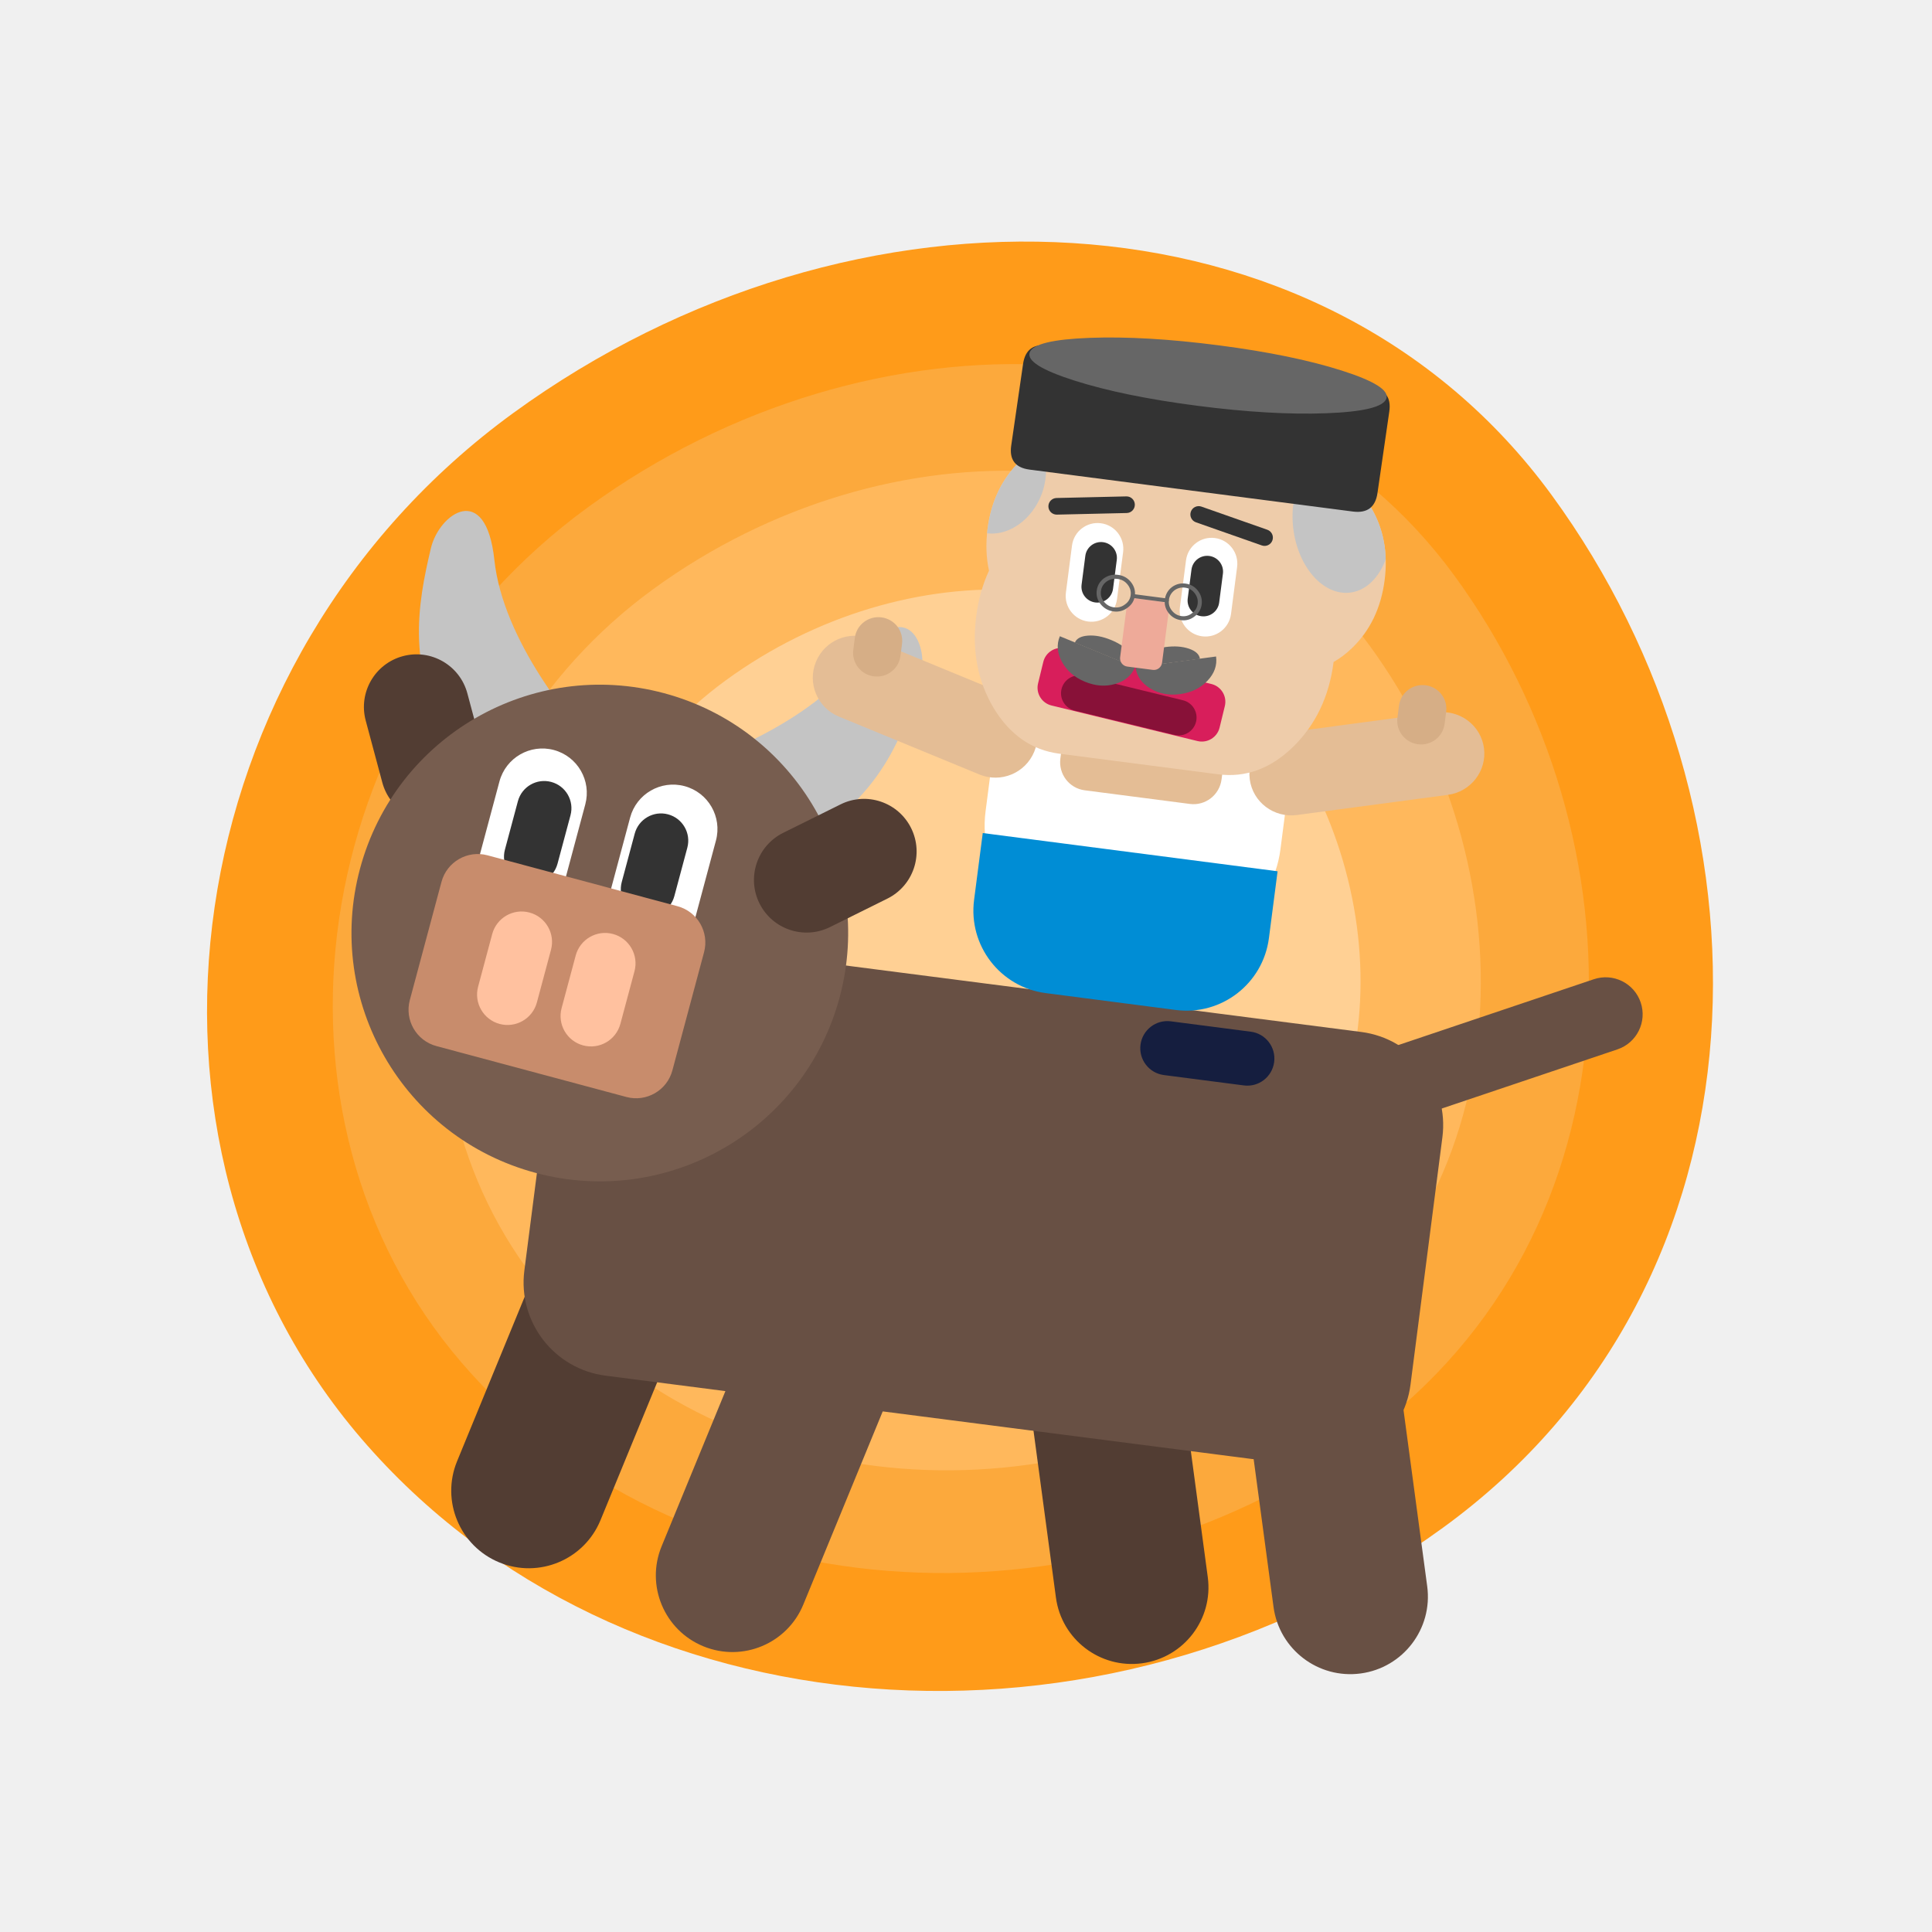
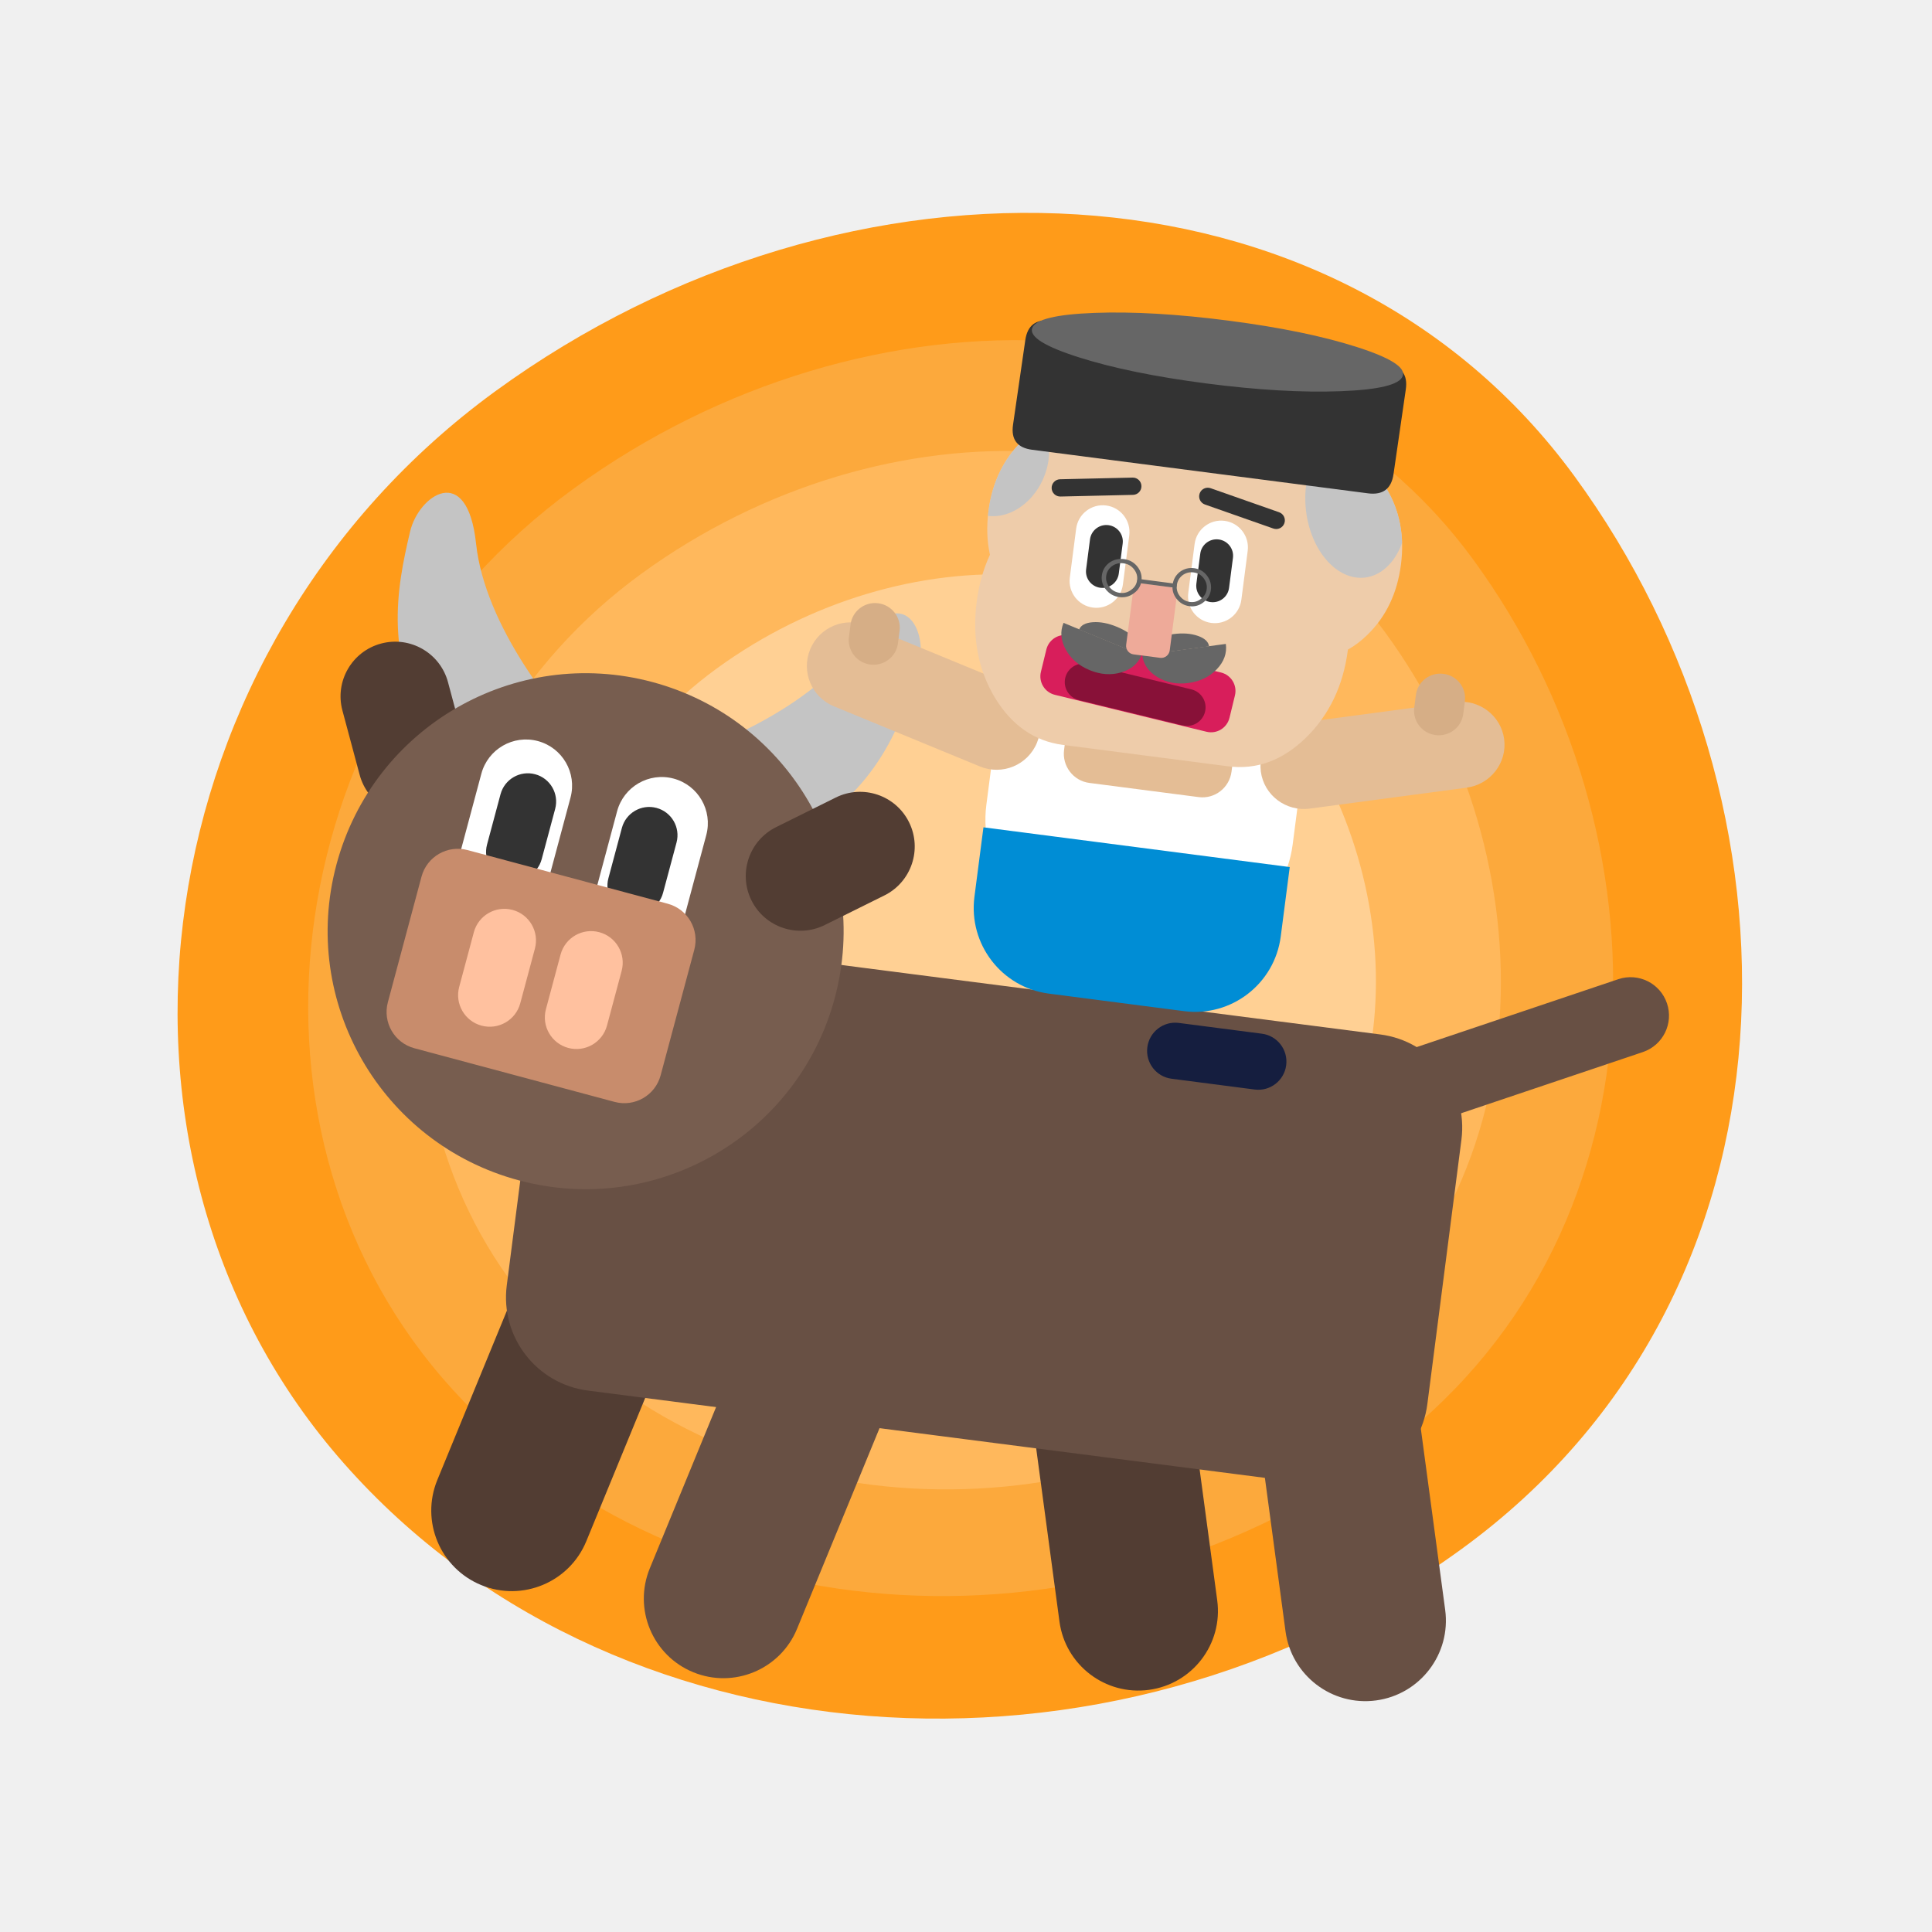
<svg xmlns="http://www.w3.org/2000/svg" width="620" height="620" viewBox="0 0 620 620" fill="none">
  <g clip-path="url(#clip0)">
-     <path d="M497.921 158.843C572.038 260.203 571.843 411.117 463.086 490.248C354.329 569.379 198.774 558.146 115.947 461.648C34.153 366.353 55.966 211.666 164.724 132.536C273.481 53.405 423.804 57.483 497.921 158.843Z" fill="#FF9B19" />
-     <path d="M466.688 184.664C528.509 269.208 528.347 395.086 437.632 461.089C346.918 527.092 217.169 517.723 148.083 437.234C79.858 357.748 98.053 228.724 188.768 162.721C279.482 96.718 404.867 100.119 466.688 184.664Z" fill="#FCA93C" />
-     <path d="M439.494 207.146C490.609 277.049 490.475 381.128 415.47 435.701C340.465 490.273 233.186 482.527 176.064 415.977C119.654 350.256 134.698 243.576 209.703 189.003C284.708 134.43 388.379 137.243 439.494 207.146Z" fill="#FFB85C" />
-     <path d="M409.223 232.17C448.421 285.777 448.319 365.591 390.8 407.44C333.282 449.29 251.013 443.35 207.209 392.315C163.95 341.916 175.487 260.107 233.005 218.257C290.524 176.407 370.025 178.564 409.223 232.17Z" fill="#FFD094" />
-     <path d="M275.739 211.103C260.595 231.858 228.105 244.3 213.754 247.926C216.538 261.7 228.865 285.586 255.893 270.947C282.922 256.307 290.053 235.415 295.28 218.008C298.563 207.078 290.883 190.348 275.739 211.103Z" fill="#C4C4C4" />
-     <path d="M158.653 179.729C161.391 205.276 183.306 232.295 193.922 242.612C184.624 253.148 162.005 267.671 145.917 241.478C129.83 215.285 134.1 193.627 138.277 175.939C140.899 164.831 155.915 154.183 158.653 179.729Z" fill="#C4C4C4" />
-     <rect x="319.409" y="367.951" width="49.169" height="170.611" rx="24.585" transform="rotate(-7.65429 319.409 367.951)" fill="#523D33" />
-     <rect x="522.733" y="310.456" width="23.75" height="116.679" rx="11.875" transform="rotate(71.3905 522.733 310.456)" fill="#685044" />
-     <rect x="202.086" y="334.138" width="49.762" height="170.611" rx="24.881" transform="rotate(22.3457 202.086 334.138)" fill="#523D33" />
-     <rect x="182.37" y="298.364" width="286.722" height="140.399" rx="30.149" transform="rotate(7.34571 182.37 298.364)" fill="#685044" />
-     <rect x="267.835" y="361.166" width="49.169" height="170.611" rx="24.585" transform="rotate(22.3457 267.835 361.166)" fill="#685044" />
-     <rect x="389.277" y="371.256" width="49.762" height="170.611" rx="24.881" transform="rotate(-7.65428 389.277 371.256)" fill="#685044" />
-     <path d="M415.417 237.779C417.933 218.377 404.236 200.607 384.822 198.089L360.507 194.935C341.094 192.417 323.316 206.105 320.8 225.508L316.278 260.375C313.761 279.777 327.459 297.547 346.872 300.065L371.187 303.219C390.6 305.737 408.378 292.049 410.894 272.646L415.417 237.779Z" fill="white" />
-     <path d="M408.894 340.82C409.512 336.059 406.16 331.7 401.407 331.084L375.724 327.753C370.972 327.136 366.619 330.496 366.001 335.257V335.257C365.384 340.018 368.736 344.378 373.488 344.994L399.171 348.325C403.923 348.941 408.277 345.581 408.894 340.82V340.82Z" fill="#151E3F" />
-     <path d="M401.064 250.124C400.089 242.827 405.282 236.113 412.663 235.126L461.093 228.656C468.474 227.67 475.248 232.785 476.223 240.082V240.082C477.198 247.378 472.004 254.093 464.623 255.079L416.193 261.55C408.812 262.536 402.038 257.42 401.064 250.124V250.124Z" fill="#E4BD95" />
-     <path d="M448.955 226.445C449.493 222.296 453.319 219.372 457.499 219.914V219.914C461.679 220.457 464.632 224.259 464.094 228.408L463.588 232.307C463.05 236.456 459.225 239.38 455.045 238.838V238.838C450.864 238.296 447.912 234.493 448.45 230.344L448.955 226.445Z" fill="#D6AE86" />
-     <path d="M331.904 241.218C329.07 248.097 321.195 251.377 314.316 248.543L269.177 229.947C262.297 227.113 259.018 219.238 261.852 212.359V212.359C264.686 205.479 272.56 202.2 279.44 205.034L324.579 223.63C331.459 226.464 334.738 234.338 331.904 241.218V241.218Z" fill="#E4BD95" />
-     <path d="M274.332 204.652C274.87 200.503 278.696 197.579 282.876 198.121V198.121C287.056 198.664 290.009 202.466 289.471 206.615L288.965 210.514C288.427 214.663 284.602 217.587 280.422 217.045V217.045C276.241 216.503 273.289 212.7 273.827 208.551L274.332 204.652Z" fill="#D6AE86" />
-     <path d="M396.484 215.62C397.13 210.635 393.637 206.073 388.682 205.43L354.903 201.049C349.948 200.406 345.406 203.926 344.76 208.912L340.284 243.424C339.637 248.409 343.13 252.971 348.085 253.614L381.864 257.995C386.82 258.638 391.361 255.117 392.007 250.132L396.484 215.62Z" fill="#E4BD95" />
-     <path d="M312.594 288.784C310.697 303.412 320.991 316.805 335.588 318.698L377.346 324.114C391.943 326.007 405.314 315.684 407.211 301.056L409.993 279.602L315.376 267.331L312.594 288.784Z" fill="#008DD5" />
-     <path d="M414.925 239.718C407.72 246.701 399.719 249.621 390.922 248.48L339.926 241.866C331.13 240.725 324.123 235.858 318.905 227.265C313.729 218.595 311.858 208.733 313.292 197.68C313.982 192.355 315.346 187.507 317.381 183.136C316.458 178.926 316.306 174.436 316.925 169.664C318.071 160.83 321.537 153.609 327.324 148.001C333.079 142.39 339.488 140.042 346.551 140.958L423.02 150.876C430.051 151.788 435.649 155.693 439.814 162.591C443.979 169.489 445.488 177.355 444.343 186.19C443.192 195.065 439.723 202.306 433.936 207.913C432.014 209.775 430.023 211.281 427.964 212.43C427.959 212.467 427.954 212.508 427.948 212.551C426.514 223.604 422.173 232.66 414.925 239.718Z" fill="#EECCAA" />
-     <path d="M380.604 179.812C381.193 175.275 385.341 172.072 389.87 172.66V172.66C394.399 173.247 397.593 177.402 397.005 181.939L395.045 197.046C394.457 201.584 390.308 204.786 385.78 204.199V204.199C381.251 203.611 378.056 199.457 378.645 194.919L380.604 179.812Z" fill="white" />
-     <path d="M344.018 175.067C344.607 170.53 348.755 167.327 353.284 167.915V167.915C357.813 168.502 361.007 172.657 360.419 177.194L358.459 192.301C357.871 196.839 353.722 200.041 349.194 199.454V199.454C344.665 198.866 341.471 194.712 342.059 190.174L344.018 175.067Z" fill="white" />
-     <path d="M382.356 182.791C382.716 180.01 385.268 178.049 388.055 178.41V178.41C390.842 178.772 392.809 181.319 392.448 184.1L391.245 193.374C390.885 196.155 388.333 198.116 385.546 197.754V197.754C382.759 197.393 380.792 194.846 381.153 192.065L382.356 182.791Z" fill="#333333" />
-     <path d="M348.294 178.372C348.654 175.592 351.206 173.63 353.993 173.992V173.992C356.78 174.353 358.747 176.9 358.386 179.681L357.183 188.956C356.823 191.736 354.271 193.697 351.484 193.336V193.336C348.697 192.974 346.73 190.427 347.091 187.647L348.294 178.372Z" fill="#333333" />
-     <path d="M334.807 212.405C335.574 209.256 338.749 207.324 341.899 208.091L388.749 219.502C391.898 220.269 393.829 223.444 393.062 226.593L391.381 233.496C390.614 236.646 387.439 238.577 384.29 237.81L337.44 226.399C334.29 225.632 332.359 222.457 333.126 219.308L334.807 212.405Z" fill="#D81E5B" />
-     <path d="M340.657 221.119C341.404 218.05 344.498 216.168 347.567 216.915L379.623 224.723C382.692 225.47 384.573 228.564 383.826 231.633V231.633C383.079 234.702 379.985 236.583 376.916 235.836L344.86 228.029C341.791 227.281 339.909 224.188 340.657 221.119V221.119Z" fill="#881138" />
-     <path d="M340.116 204.174L352.103 209.113L364.226 214.107C363.125 216.78 361.014 218.572 357.892 219.483C354.771 220.394 351.539 220.161 348.198 218.785C344.857 217.409 342.399 215.298 340.825 212.452C339.251 209.607 339.014 206.847 340.116 204.174Z" fill="#666666" />
-     <path d="M344.932 206.225L354.521 210.176L364.22 214.171C364.77 212.835 364.3 211.31 362.808 209.597C361.317 207.884 359.235 206.477 356.562 205.376C353.889 204.275 351.42 203.807 349.155 203.973C346.89 204.138 345.482 204.889 344.932 206.225Z" fill="#666666" />
-     <path d="M390.251 210.678L377.4 212.395L364.404 214.131C364.787 216.996 366.371 219.267 369.157 220.945C371.943 222.622 375.127 223.222 378.708 222.743C382.29 222.265 385.205 220.85 387.453 218.501C389.701 216.151 390.633 213.543 390.251 210.678Z" fill="#666666" />
-     <path d="M385.071 211.431L374.791 212.804L364.394 214.193C364.203 212.76 365.047 211.406 366.926 210.131C368.805 208.855 371.177 208.026 374.042 207.643C376.908 207.26 379.414 207.438 381.562 208.175C383.71 208.913 384.88 209.998 385.071 211.431Z" fill="#666666" />
-     <path d="M375.071 196.091C375.261 194.631 374.245 193.296 372.804 193.109L364.568 192.04C363.126 191.854 361.804 192.886 361.615 194.346L359.464 210.925C359.275 212.385 360.29 213.721 361.731 213.908L369.968 214.976C371.409 215.163 372.731 214.13 372.921 212.67L375.071 196.091Z" fill="#EEAA99" />
-     <path fill-rule="evenodd" clip-rule="evenodd" d="M362.878 191.175C362.922 190.83 363.255 190.59 363.621 190.637L374.493 192.058C374.859 192.106 375.12 192.424 375.076 192.769C375.032 193.114 374.699 193.355 374.333 193.307L363.46 191.887C363.094 191.839 362.833 191.52 362.878 191.175Z" fill="#666666" />
-     <path fill-rule="evenodd" clip-rule="evenodd" d="M355.079 186.647C354.039 187.447 353.454 188.458 353.296 189.71C353.137 190.965 353.458 192.075 354.268 193.079C355.119 194.134 356.185 194.733 357.496 194.907C358.806 195.08 359.961 194.776 361 193.981C361.007 193.976 361.014 193.971 361.021 193.966C362.091 193.209 362.69 192.223 362.847 190.976C363.004 189.728 362.672 188.595 361.822 187.541C361.011 186.537 359.965 185.954 358.647 185.78C357.332 185.605 356.154 185.891 355.079 186.647ZM354.26 185.588C355.615 184.63 357.144 184.255 358.811 184.476C360.479 184.697 361.849 185.457 362.884 186.739C363.95 188.06 364.396 189.544 364.193 191.155C363.99 192.762 363.195 194.063 361.84 195.026C360.52 196.032 359.004 196.432 357.332 196.21C355.656 195.988 354.271 195.202 353.205 193.881C352.17 192.598 351.748 191.135 351.95 189.532C352.152 187.929 352.924 186.61 354.24 185.602C354.247 185.597 354.253 185.592 354.26 185.588Z" fill="#666666" />
-     <path fill-rule="evenodd" clip-rule="evenodd" d="M376.852 189.471C375.844 190.275 375.274 191.289 375.116 192.541C374.958 193.796 375.263 194.904 376.041 195.904C376.858 196.954 377.886 197.548 379.152 197.716C380.417 197.884 381.534 197.575 382.542 196.775C382.548 196.769 382.555 196.764 382.562 196.76C383.599 195.998 384.182 195.01 384.339 193.763C384.497 192.515 384.18 191.384 383.363 190.334C382.584 189.334 381.576 188.757 380.303 188.588C379.033 188.419 377.894 188.71 376.852 189.471ZM376.066 188.416C377.379 187.452 378.857 187.071 380.468 187.284C382.078 187.498 383.399 188.251 384.393 189.528C385.417 190.844 385.842 192.324 385.639 193.935C385.436 195.543 384.662 196.847 383.348 197.815C382.069 198.827 380.602 199.233 378.988 199.019C377.37 198.805 376.035 198.025 375.011 196.71C374.016 195.432 373.614 193.972 373.817 192.368C374.019 190.765 374.77 189.443 376.046 188.431C376.052 188.425 376.059 188.42 376.066 188.416Z" fill="#666666" />
-     <path d="M336.443 162.543C336.409 161.07 337.576 159.849 339.049 159.815L361.452 159.299C362.925 159.265 364.147 160.432 364.18 161.905V161.905C364.214 163.378 363.048 164.6 361.575 164.633L339.172 165.149C337.699 165.183 336.477 164.016 336.443 162.543V162.543Z" fill="#333333" />
-     <path d="M382.156 164.209C382.645 162.819 384.167 162.088 385.558 162.576L406.7 170.003C408.09 170.491 408.821 172.014 408.333 173.404V173.404C407.845 174.794 406.322 175.525 404.932 175.037L383.789 167.61C382.399 167.122 381.668 165.599 382.156 164.209V164.209Z" fill="#333333" />
-     <mask id="mask0" style="mask-type:alpha" maskUnits="userSpaceOnUse" x="312" y="140" width="133" height="109">
-       <path d="M414.925 239.719C407.719 246.701 399.718 249.622 390.922 248.481L339.926 241.867C331.13 240.726 324.122 235.859 318.904 227.266C313.729 218.596 311.858 208.734 313.291 197.681C313.982 192.356 315.345 187.508 317.381 183.137C316.458 178.927 316.306 174.437 316.925 169.665C318.071 160.83 321.537 153.61 327.324 148.002C333.079 142.391 339.488 140.043 346.55 140.959L423.02 150.877C430.051 151.789 435.648 155.694 439.813 162.592C443.978 169.49 445.488 177.356 444.342 186.191C443.191 195.066 439.722 202.307 433.935 207.914C432.013 209.776 430.023 211.282 427.963 212.431C427.958 212.468 427.953 212.509 427.948 212.552C426.514 223.605 422.173 232.661 414.925 239.719Z" fill="#EECCAA" />
+     <path d="M505.241 152.791C582.24 258.093 582.038 414.875 469.052 497.082C356.066 579.29 194.463 567.621 108.416 467.371C23.441 368.37 46.102 207.669 159.088 125.461C272.074 43.254 428.243 47.49 505.241 152.791Z" fill="#FF9B19" />
+     <path d="M472.794 179.616C537.018 267.448 536.85 398.22 442.608 466.79C348.366 535.359 213.573 525.626 141.801 442.007C70.923 359.431 89.826 225.389 184.067 156.82C278.309 88.251 408.569 91.784 472.794 179.616Z" fill="#FCA93C" />
+     <path d="M444.542 202.973C497.645 275.594 497.505 383.719 419.584 440.414C341.663 497.109 230.213 489.061 170.87 419.923C112.267 351.647 127.896 240.819 205.817 184.124C283.738 127.43 391.44 130.351 444.542 202.973Z" fill="#FFB85C" />
+     <path d="M413.095 228.97C453.817 284.661 453.71 367.578 393.955 411.055C334.2 454.532 248.733 448.361 203.225 395.341C158.285 342.983 170.27 257.993 230.025 214.516C289.78 171.039 372.372 173.279 413.095 228.97Z" fill="#FFD094" />
+     <path d="M274.42 207.083C258.687 228.645 224.935 241.571 210.025 245.338C212.918 259.647 225.723 284.463 253.803 269.254C281.883 254.045 289.291 232.341 294.722 214.257C298.131 202.902 290.154 185.521 274.42 207.083Z" fill="#C4C4C4" />
+     <path d="M152.781 174.49C155.626 201.03 178.394 229.1 189.422 239.818C179.762 250.763 156.264 265.851 139.551 238.64C122.838 211.429 127.274 188.929 131.613 170.552C134.338 159.013 149.937 147.95 152.781 174.49Z" fill="#C4C4C4" />
+     <rect x="319.789" y="370.03" width="51.081" height="177.245" rx="25.541" transform="rotate(-7.65429 319.789 370.03)" fill="#523D33" />
+     <rect x="531.018" y="310.299" width="24.673" height="121.216" rx="12.336" transform="rotate(71.3905 531.018 310.299)" fill="#685044" />
+     <rect x="197.903" y="334.902" width="51.696" height="177.245" rx="25.848" transform="rotate(22.3457 197.903 334.902)" fill="#523D33" />
+     <rect x="177.421" y="297.738" width="297.87" height="145.858" rx="30.149" transform="rotate(7.34571 177.421 297.738)" fill="#685044" />
+     <rect x="266.209" y="362.981" width="51.081" height="177.245" rx="25.541" transform="rotate(22.3457 266.209 362.981)" fill="#685044" />
+     <rect x="392.373" y="373.463" width="51.696" height="177.245" rx="25.848" transform="rotate(-7.65428 392.373 373.463)" fill="#685044" />
+     <path d="M419.529 234.797C422.143 214.64 407.913 196.179 387.745 193.564L362.484 190.287C342.316 187.671 323.847 201.891 321.233 222.048L316.535 258.271C313.92 278.428 328.151 296.889 348.319 299.505L373.579 302.781C393.747 305.397 412.216 291.177 414.83 271.02L419.529 234.797Z" fill="white" />
+     <path d="M412.753 341.845C413.394 336.898 409.912 332.37 404.974 331.729L378.293 328.269C373.356 327.628 368.833 331.119 368.192 336.065V336.065C367.55 341.011 371.033 345.54 375.97 346.18L402.651 349.641C407.589 350.281 412.111 346.791 412.753 341.845V341.845Z" fill="#151E3F" />
+     <path d="M404.617 247.621C403.604 240.041 408.999 233.065 416.667 232.041L466.981 225.319C474.649 224.294 481.686 229.609 482.699 237.189V237.189C483.711 244.769 478.316 251.745 470.648 252.769L420.335 259.492C412.667 260.516 405.63 255.202 404.617 247.621V247.621Z" fill="#E4BD95" />
+     <path d="M454.371 223.022C454.93 218.712 458.904 215.674 463.247 216.238V216.238C467.59 216.801 470.657 220.752 470.098 225.062L469.573 229.113C469.014 233.423 465.04 236.46 460.697 235.897V235.897C456.354 235.334 453.287 231.383 453.846 227.073L454.371 223.022Z" fill="#D6AE86" />
+     <path d="M332.769 238.369C329.824 245.516 321.644 248.923 314.497 245.979L267.602 226.66C260.455 223.716 257.048 215.535 259.992 208.388V208.388C262.937 201.241 271.117 197.834 278.264 200.778L325.159 220.097C332.306 223.042 335.713 231.222 332.769 238.369V238.369Z" fill="#E4BD95" />
+     <path d="M272.959 200.381C273.518 196.071 277.491 193.034 281.834 193.597V193.597C286.177 194.16 289.245 198.111 288.686 202.421L288.16 206.472C287.601 210.782 283.628 213.819 279.285 213.256V213.256C274.942 212.693 271.874 208.742 272.433 204.432L272.959 200.381Z" fill="#D6AE86" />
+     <path d="M399.859 211.776C400.531 206.597 396.902 201.858 391.754 201.19L356.662 196.639C351.514 195.971 346.796 199.628 346.124 204.807L341.474 240.661C340.803 245.84 344.431 250.58 349.579 251.247L384.672 255.799C389.82 256.466 394.538 252.809 395.209 247.63L399.859 211.776Z" fill="#E4BD95" />
+     <path d="M312.708 287.785C310.737 302.982 321.432 316.895 336.596 318.862L379.978 324.488C395.142 326.455 409.033 315.73 411.004 300.534L413.894 278.246L315.599 265.498L312.708 287.785Z" fill="#008DD5" />
+     <path d="M419.018 236.812C411.532 244.065 403.22 247.099 394.082 245.914L341.103 239.043C331.965 237.858 324.685 232.801 319.264 223.874C313.887 214.867 311.943 204.622 313.433 193.139C314.15 187.606 315.566 182.57 317.681 178.029C316.723 173.656 316.565 168.99 317.208 164.033C318.398 154.855 321.999 147.354 328.011 141.528C333.99 135.699 340.648 133.26 347.985 134.211L427.428 144.515C434.732 145.462 440.547 149.519 444.874 156.685C449.201 163.852 450.77 172.024 449.579 181.202C448.383 190.422 444.779 197.944 438.768 203.77C436.771 205.704 434.703 207.268 432.563 208.462C432.558 208.501 432.553 208.543 432.547 208.588C431.058 220.071 426.548 229.479 419.018 236.812Z" fill="#EECCAA" />
+     <path d="M383.362 174.576C383.974 169.862 388.283 166.535 392.988 167.145V167.145C397.693 167.756 401.012 172.072 400.4 176.786L398.365 192.48C397.753 197.194 393.443 200.521 388.739 199.911V199.911C384.034 199.3 380.715 194.984 381.327 190.27L383.362 174.576Z" fill="white" />
+     <path d="M345.354 169.646C345.965 164.932 350.275 161.606 354.98 162.216V162.216C359.685 162.826 363.003 167.142 362.392 171.856L360.356 187.55C359.745 192.264 355.435 195.591 350.73 194.981V194.981C346.025 194.371 342.707 190.055 343.318 185.341L345.354 169.646Z" fill="white" />
+     <path d="M385.182 177.67C385.557 174.781 388.207 172.744 391.103 173.119V173.119C393.998 173.495 396.042 176.141 395.667 179.03L394.417 188.665C394.043 191.554 391.392 193.591 388.496 193.215V193.215C385.601 192.84 383.558 190.194 383.932 187.305L385.182 177.67Z" fill="#333333" />
+     <path d="M349.795 173.08C350.17 170.191 352.821 168.154 355.716 168.529V168.529C358.611 168.905 360.655 171.551 360.28 174.439L359.03 184.075C358.656 186.963 356.005 189.001 353.11 188.625V188.625C350.214 188.25 348.171 185.603 348.546 182.715L349.795 173.08Z" fill="#333333" />
+     <path d="M335.785 208.437C336.582 205.165 339.88 203.159 343.152 203.956L391.824 215.81C395.096 216.607 397.102 219.905 396.305 223.177L394.559 230.348C393.762 233.62 390.464 235.626 387.192 234.829L338.52 222.975C335.248 222.178 333.242 218.88 334.039 215.608L335.785 208.437Z" fill="#D81E5B" />
+     <path d="M341.862 217.489C342.639 214.301 345.853 212.346 349.041 213.122L382.343 221.233C385.531 222.01 387.486 225.224 386.71 228.412V228.412C385.933 231.6 382.719 233.555 379.531 232.779L346.229 224.668C343.041 223.891 341.086 220.677 341.862 217.489V217.489Z" fill="#881138" />
+     <path d="M341.299 199.885L353.753 205.016L366.348 210.204C365.204 212.981 363.01 214.843 359.767 215.789C356.524 216.736 353.167 216.494 349.696 215.064C346.225 213.634 343.672 211.441 342.036 208.485C340.401 205.529 340.155 202.662 341.299 199.885Z" fill="#666666" />
+     <path d="M346.303 202.016L356.265 206.12L366.341 210.271C366.913 208.883 366.424 207.299 364.875 205.519C363.325 203.74 361.162 202.278 358.385 201.134C355.608 199.99 353.043 199.504 350.69 199.676C348.337 199.848 346.875 200.628 346.303 202.016Z" fill="#666666" />
+     <path d="M393.384 206.642L380.033 208.425L366.532 210.229C366.93 213.206 368.576 215.565 371.47 217.308C374.364 219.05 377.672 219.673 381.393 219.176C385.114 218.679 388.142 217.21 390.478 214.769C392.813 212.327 393.782 209.618 393.384 206.642Z" fill="#666666" />
+     <path d="M388.004 207.424L377.323 208.851L366.523 210.294C366.324 208.806 367.2 207.399 369.152 206.073C371.105 204.748 373.569 203.887 376.546 203.489C379.522 203.091 382.127 203.276 384.358 204.042C386.59 204.809 387.805 205.936 388.004 207.424Z" fill="#666666" />
+     <path d="M377.614 191.488C377.811 189.971 376.757 188.584 375.259 188.39L366.703 187.28C365.205 187.086 363.831 188.158 363.635 189.675L361.401 206.898C361.204 208.415 362.259 209.803 363.756 209.997L372.313 211.107C373.81 211.301 375.184 210.229 375.381 208.712L377.614 191.488Z" fill="#EEAA99" />
+     <path fill-rule="evenodd" clip-rule="evenodd" d="M364.947 186.381C364.993 186.022 365.339 185.772 365.719 185.822L377.014 187.298C377.394 187.347 377.665 187.678 377.619 188.037C377.573 188.395 377.228 188.645 376.847 188.596L365.552 187.12C365.172 187.07 364.901 186.739 364.947 186.381Z" fill="#666666" />
+     <path fill-rule="evenodd" clip-rule="evenodd" d="M356.845 181.677C355.765 182.507 355.156 183.558 354.992 184.859C354.828 186.163 355.16 187.316 356.002 188.359C356.886 189.454 357.993 190.077 359.356 190.257C360.717 190.438 361.916 190.122 362.996 189.295C363.003 189.29 363.01 189.285 363.017 189.28C364.13 188.494 364.751 187.47 364.915 186.174C365.078 184.878 364.733 183.7 363.849 182.605C363.008 181.562 361.921 180.957 360.551 180.775C359.185 180.594 357.962 180.891 356.845 181.677ZM355.994 180.576C357.402 179.581 358.99 179.192 360.722 179.422C362.455 179.651 363.878 180.44 364.954 181.772C366.061 183.145 366.524 184.686 366.313 186.359C366.102 188.029 365.277 189.381 363.868 190.381C362.497 191.427 360.922 191.841 359.185 191.611C357.444 191.381 356.005 190.564 354.898 189.192C353.823 187.859 353.384 186.339 353.594 184.673C353.804 183.008 354.606 181.638 355.973 180.591C355.98 180.586 355.987 180.581 355.994 180.576Z" fill="#666666" />
+     <path fill-rule="evenodd" clip-rule="evenodd" d="M379.465 184.611C378.417 185.446 377.825 186.499 377.661 187.799C377.496 189.104 377.813 190.255 378.622 191.293C379.471 192.384 380.538 193.001 381.854 193.176C383.168 193.35 384.329 193.029 385.375 192.198C385.382 192.193 385.389 192.187 385.396 192.182C386.474 191.391 387.079 190.365 387.242 189.069C387.406 187.773 387.077 186.598 386.228 185.507C385.419 184.468 384.372 183.868 383.05 183.693C381.73 183.518 380.547 183.82 379.465 184.611ZM378.647 183.514C380.011 182.513 381.548 182.117 383.22 182.339C384.894 182.561 386.266 183.343 387.299 184.67C388.363 186.036 388.803 187.575 388.592 189.248C388.382 190.919 387.578 192.273 386.213 193.279C384.884 194.33 383.36 194.752 381.683 194.53C380.002 194.307 378.615 193.497 377.551 192.131C376.518 190.803 376.101 189.286 376.311 187.62C376.521 185.955 377.302 184.581 378.627 183.529C378.634 183.524 378.64 183.519 378.647 183.514Z" fill="#666666" />
+     <path d="M337.484 156.635C337.449 155.105 338.661 153.836 340.191 153.801L363.465 153.266C364.996 153.23 366.265 154.442 366.3 155.973V155.973C366.335 157.503 365.123 158.772 363.593 158.807L340.319 159.343C338.788 159.378 337.519 158.166 337.484 156.635V156.635Z" fill="#333333" />
+     <path d="M384.975 158.366C385.482 156.922 387.064 156.163 388.508 156.67L410.473 164.386C411.917 164.893 412.677 166.475 412.169 167.919V167.919C411.662 169.363 410.08 170.123 408.636 169.615L386.671 161.9C385.227 161.392 384.468 159.81 384.975 158.366V158.366Z" fill="#333333" />
+     <mask id="mask0" style="mask-type:alpha" maskUnits="userSpaceOnUse" x="312" y="134" width="138" height="113">
+       <path d="M419.017 236.813C411.532 244.066 403.22 247.1 394.081 245.915L341.103 239.044C331.964 237.859 324.685 232.802 319.263 223.875C313.887 214.868 311.943 204.623 313.432 193.14C314.15 187.607 315.566 182.571 317.681 178.03C316.722 173.657 316.564 168.991 317.207 164.034C318.397 154.856 321.999 147.355 328.011 141.529C333.989 135.7 340.647 133.261 347.984 134.212L427.427 144.516C434.731 145.463 440.547 149.52 444.874 156.686C449.201 163.853 450.769 172.025 449.579 181.203C448.383 190.423 444.779 197.945 438.767 203.77C436.771 205.705 434.703 207.269 432.563 208.463C432.558 208.502 432.552 208.544 432.547 208.589C431.057 220.072 426.548 229.48 419.017 236.813Z" fill="#EECCAA" />
    </mask>
    <g mask="url(#mask0)">
-       <path d="M446.088 165.865C447.579 178.259 441.834 189.142 433.256 190.174C424.678 191.206 416.516 181.996 415.025 169.603C413.533 157.209 419.278 146.326 427.856 145.294C436.434 144.262 444.597 153.472 446.088 165.865Z" fill="#C4C4C4" />
-       <path d="M334.029 159.212C330.24 168.408 321.151 173.383 313.726 170.324C306.302 167.265 303.354 157.332 307.142 148.136C310.931 138.941 320.02 133.966 327.445 137.024C334.869 140.083 337.817 150.017 334.029 159.212Z" fill="#C4C4C4" />
+       <path d="M451.392 160.087C452.941 172.962 446.973 184.269 438.062 185.341C429.15 186.413 420.67 176.845 419.121 163.97C417.572 151.095 423.541 139.788 432.452 138.716C441.363 137.644 449.843 147.212 451.392 160.087Z" fill="#C4C4C4" />
+       <path d="M334.976 153.175C331.04 162.728 321.597 167.896 313.884 164.719C306.171 161.541 303.109 151.221 307.044 141.668C310.98 132.115 320.423 126.947 328.136 130.125C335.849 133.302 338.911 143.622 334.976 153.175Z" fill="#C4C4C4" />
    </g>
-     <path d="M328.31 116.813C328.97 112.258 331.6 110.279 336.198 110.875L439.936 124.33C444.534 124.926 446.503 127.502 445.842 132.057L442.047 158.223C441.386 162.777 438.757 164.757 434.159 164.16L330.421 150.706C325.823 150.109 323.854 147.534 324.514 142.979L328.31 116.813Z" fill="#333333" />
-     <path d="M391.14 110.824C406.915 112.87 420.056 115.566 430.562 118.911C441.069 122.257 445.844 125.267 444.887 127.94C443.93 130.613 437.52 132.171 425.657 132.616C413.794 133.06 399.975 132.26 384.2 130.213C368.424 128.167 355.283 125.471 344.777 122.126C334.27 118.78 329.495 115.771 330.452 113.098C331.409 110.425 337.819 108.866 349.682 108.421C361.545 107.977 375.364 108.778 391.14 110.824Z" fill="#666666" />
-     <rect x="159.672" y="258.677" width="33.767" height="54.335" rx="16.883" transform="rotate(165 159.672 258.677)" fill="#523D33" />
-     <circle cx="192.49" cy="299.418" r="79.678" transform="rotate(15 192.49 299.418)" fill="#775D4F" />
-     <rect width="28.511" height="54.723" rx="14.256" transform="matrix(-0.965926 -0.258819 -0.258819 0.965926 191.512 244.376)" fill="white" />
-     <rect width="28.511" height="54.723" rx="14.256" transform="matrix(-0.965926 -0.258819 -0.258819 0.965926 233.445 255.967)" fill="white" />
-     <rect width="17.475" height="33.57" rx="8.737" transform="matrix(-0.965926 -0.258819 -0.258819 0.965926 185.341 253.197)" fill="#333333" />
-     <rect width="17.475" height="33.57" rx="8.737" transform="matrix(-0.965926 -0.258819 -0.258819 0.965926 222.831 263.597)" fill="#333333" />
-     <rect x="144.799" y="271.357" width="87.232" height="63.379" rx="12.06" transform="rotate(15 144.799 271.357)" fill="#C88C6C" />
-     <rect x="160.485" y="290.313" width="19.529" height="37.014" rx="9.765" transform="rotate(15 160.485 290.313)" fill="#FFC19F" />
-     <rect x="187.277" y="297.197" width="19.529" height="37.014" rx="9.765" transform="rotate(15 187.277 297.197)" fill="#FFC19F" />
-     <rect x="251.217" y="305.018" width="33.767" height="54.335" rx="16.883" transform="rotate(-116.383 251.217 305.018)" fill="#523D33" />
+     <path d="M329.034 109.127C329.72 104.395 332.452 102.339 337.229 102.959L445 116.936C449.777 117.556 451.823 120.232 451.137 124.963L447.194 152.147C446.508 156.879 443.776 158.935 438.999 158.315L331.228 144.337C326.451 143.718 324.405 141.042 325.091 136.31L329.034 109.127Z" fill="#333333" />
+     <path d="M394.307 102.905C410.696 105.031 424.348 107.832 435.263 111.307C446.177 114.783 451.138 117.91 450.144 120.687C449.15 123.464 442.491 125.083 430.167 125.545C417.842 126.006 403.486 125.175 387.097 123.049C370.708 120.923 357.056 118.123 346.141 114.647C335.226 111.171 330.266 108.044 331.26 105.268C332.254 102.491 338.913 100.871 351.237 100.409C363.561 99.948 377.918 100.78 394.307 102.905Z" fill="#666666" />
+     <rect x="153.84" y="256.507" width="35.08" height="56.447" rx="17.54" transform="rotate(165 153.84 256.507)" fill="#523D33" />
+     <circle cx="187.935" cy="298.833" r="82.776" transform="rotate(15 187.935 298.833)" fill="#775D4F" />
+     <rect width="29.62" height="56.851" rx="14.81" transform="matrix(-0.965926 -0.258819 -0.258819 0.965926 186.918 241.65)" fill="white" />
+     <rect width="29.62" height="56.851" rx="14.81" transform="matrix(-0.965926 -0.258819 -0.258819 0.965926 230.482 253.692)" fill="white" />
+     <rect width="18.154" height="34.875" rx="9.077" transform="matrix(-0.965926 -0.258819 -0.258819 0.965926 180.508 250.814)" fill="#333333" />
+     <rect width="18.154" height="34.875" rx="9.077" transform="matrix(-0.965926 -0.258819 -0.258819 0.965926 219.455 261.619)" fill="#333333" />
+     <rect x="138.389" y="269.68" width="90.624" height="65.843" rx="12.06" transform="rotate(15 138.389 269.68)" fill="#C88C6C" />
+     <rect x="154.685" y="289.374" width="20.289" height="38.453" rx="10.144" transform="rotate(15 154.685 289.374)" fill="#FFC19F" />
+     <rect x="182.519" y="296.525" width="20.289" height="38.453" rx="10.144" transform="rotate(15 182.519 296.525)" fill="#FFC19F" />
+     <rect x="248.944" y="304.65" width="35.08" height="56.447" rx="17.54" transform="rotate(-116.383 248.944 304.65)" fill="#523D33" />
  </g>
  <defs>
    <clipPath id="clip0">
      <rect width="620" height="620" fill="white" />
    </clipPath>
  </defs>
</svg>
